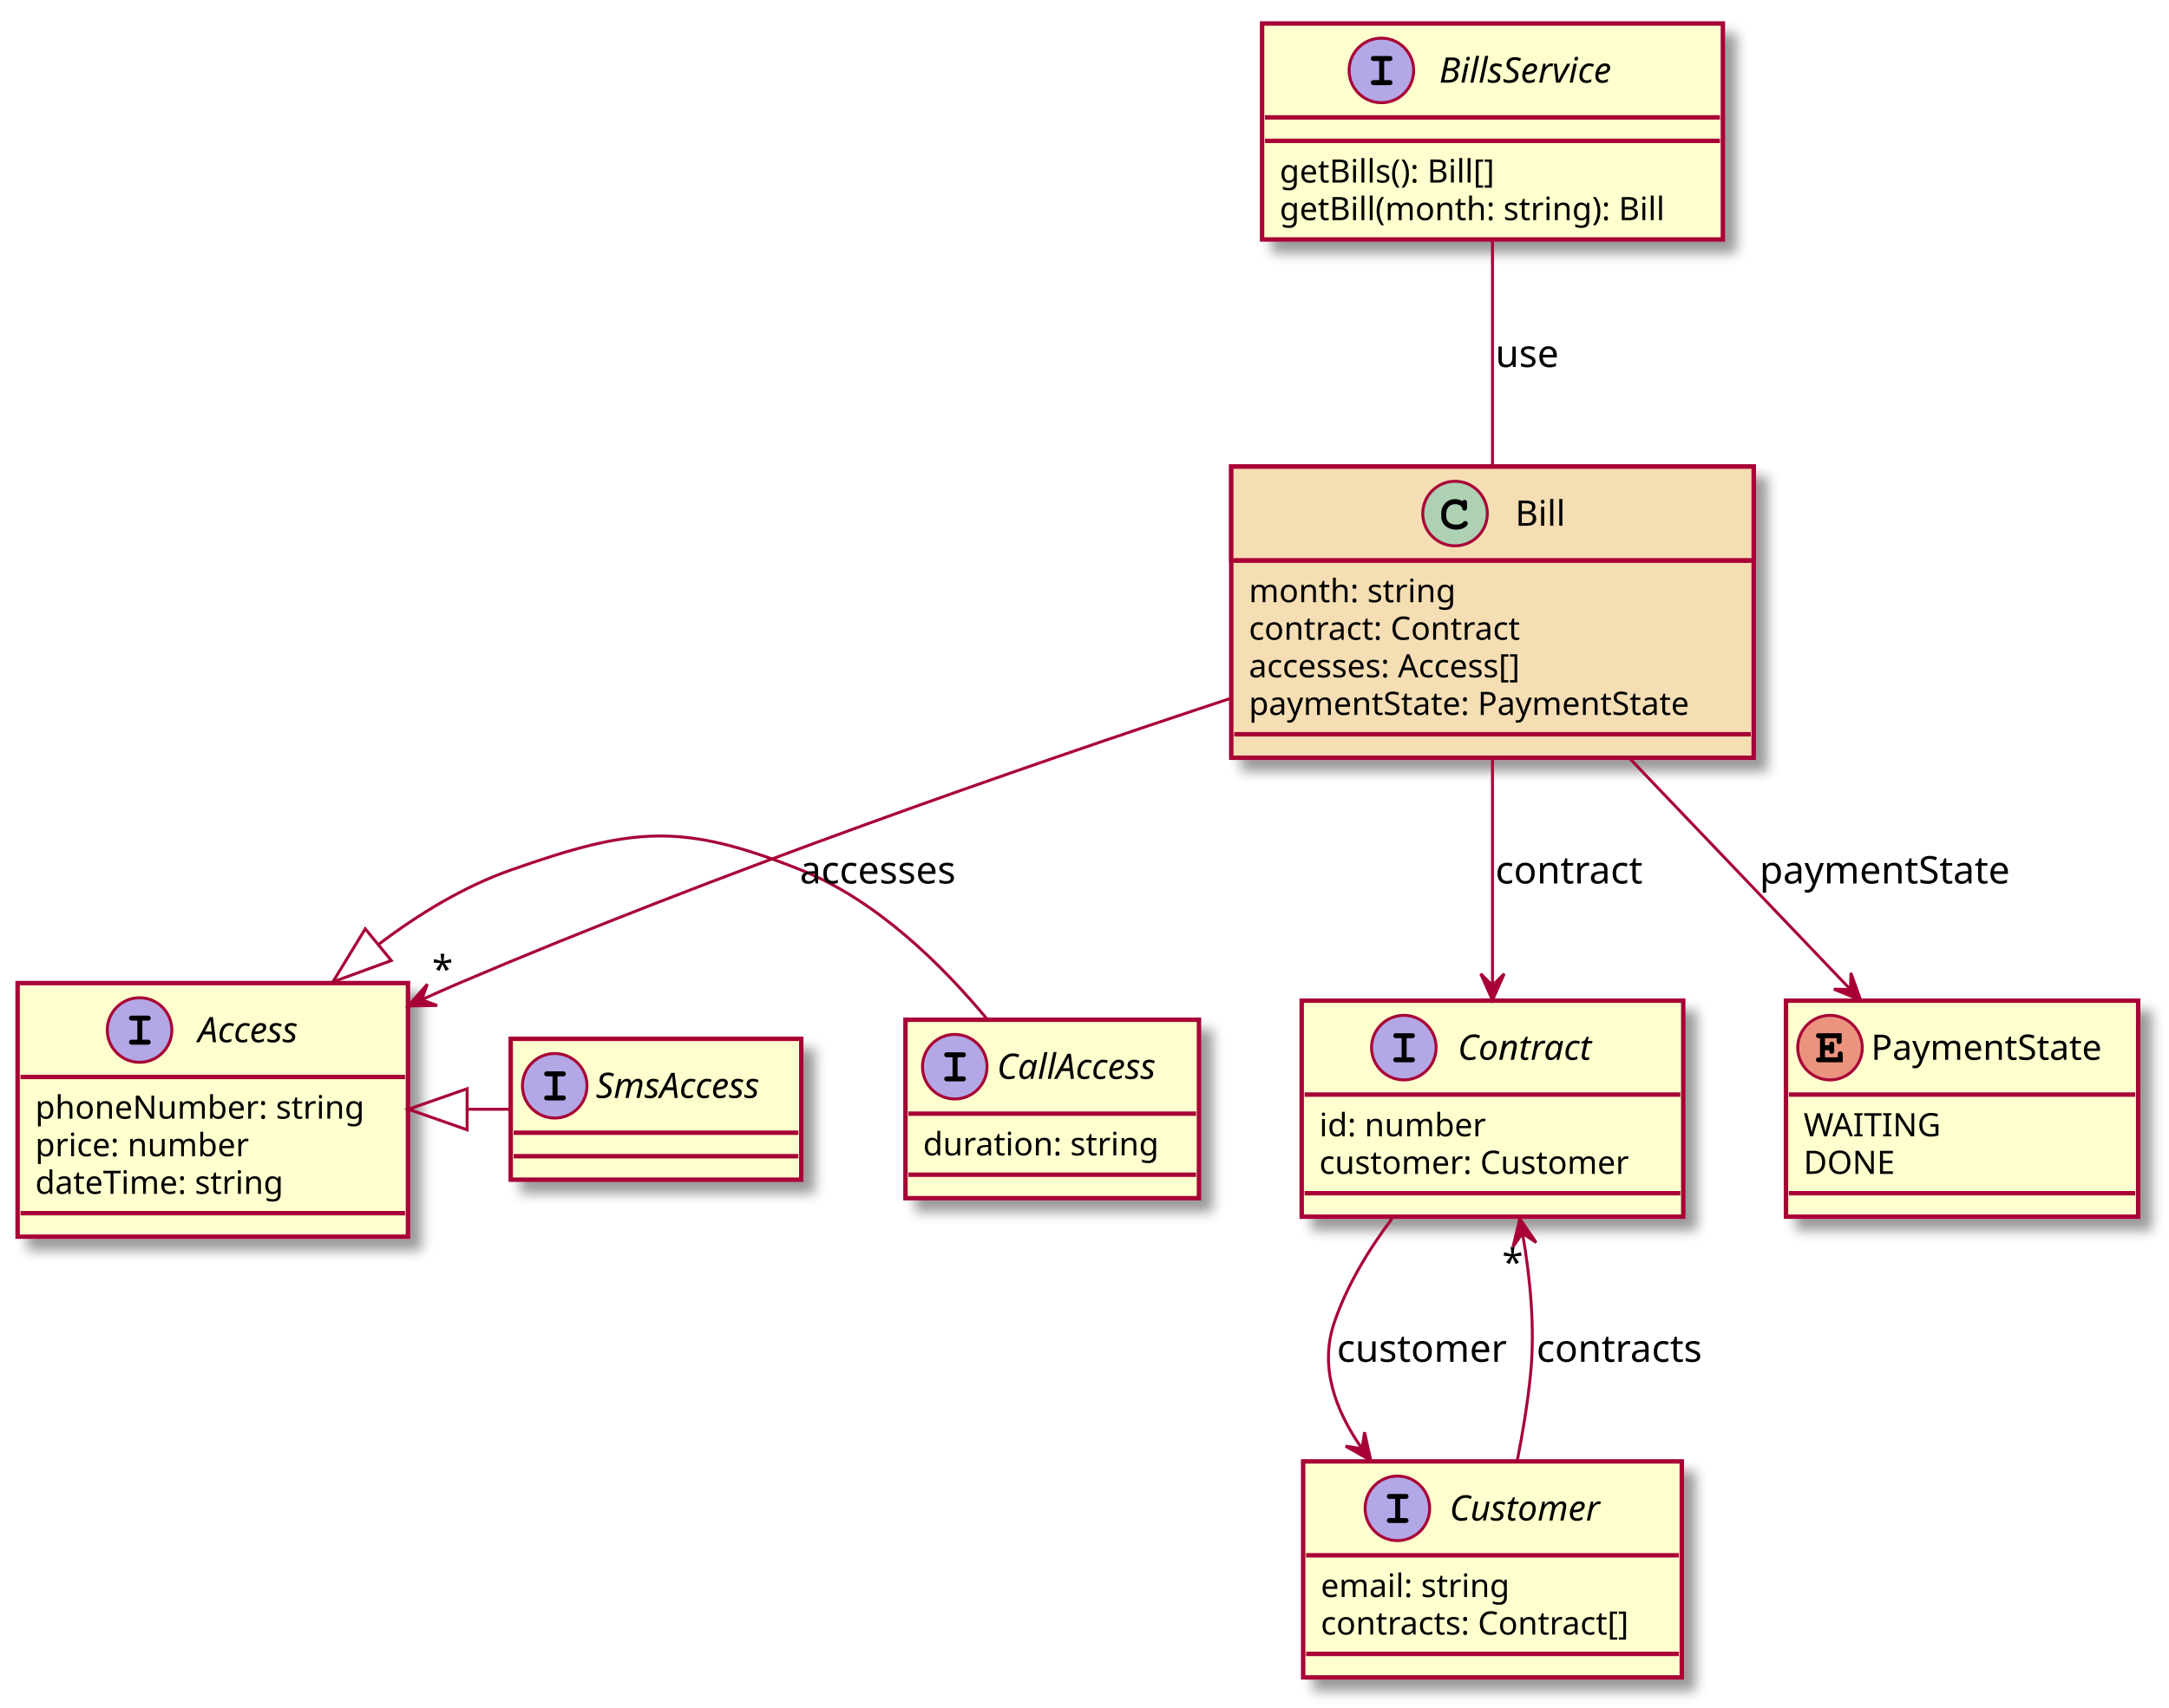
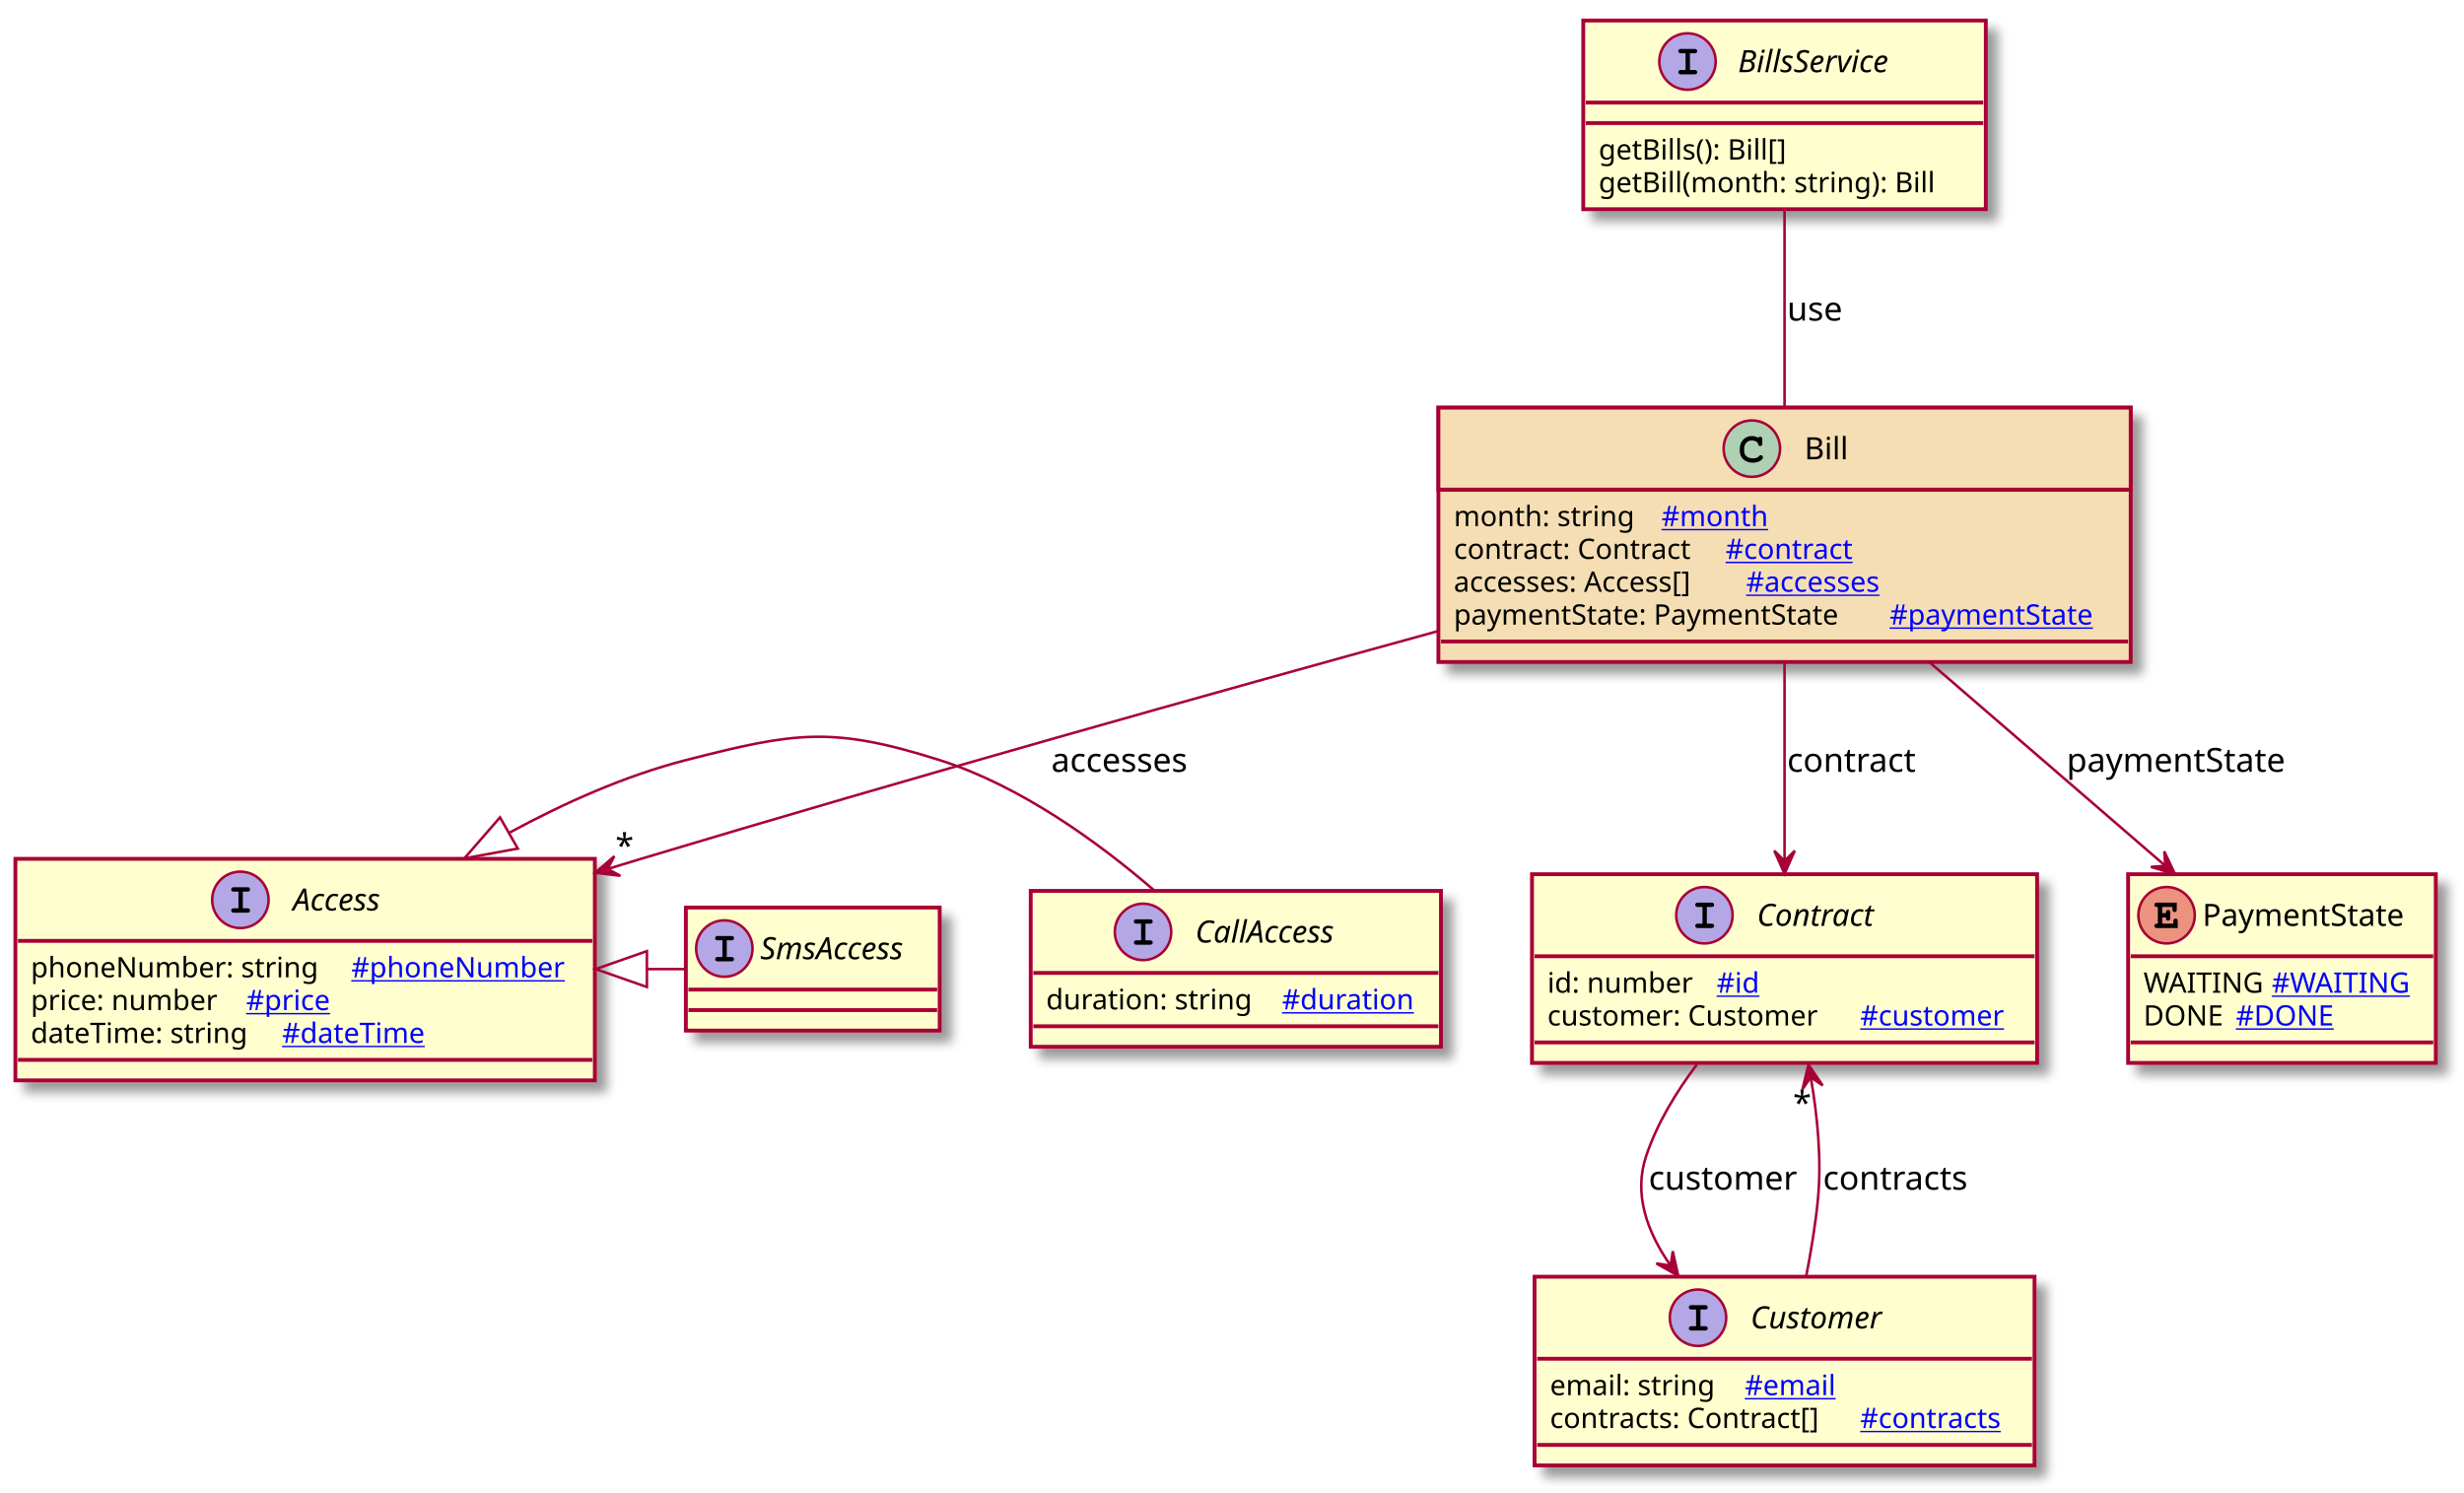
- <svg xmlns="http://www.w3.org/2000/svg" contentScriptType="application/ecmascript" contentStyleType="text/css" height="582px" preserveAspectRatio="none" style="width:739px;height:582px;" version="1.1" viewBox="0 0 739 582" width="739px" zoomAndPan="magnify">
+ <svg xmlns="http://www.w3.org/2000/svg" xmlns:xlink="http://www.w3.org/1999/xlink" contentScriptType="application/ecmascript" contentStyleType="text/css" height="582px" preserveAspectRatio="none" style="width:961px;height:582px;" version="1.1" viewBox="0 0 961 582" width="961px" zoomAndPan="magnify">
  <defs>
-     <filter height="300%" id="f1sz0bk3ljvsx3" width="300%" x="-1" y="-1">
+     <filter height="300%" id="f13lq1qgdm9lzq" width="300%" x="-1" y="-1">
      <feGaussianBlur result="blurOut" stdDeviation="2.0" />
      <feColorMatrix in="blurOut" result="blurOut2" type="matrix" values="0 0 0 0 0 0 0 0 0 0 0 0 0 0 0 0 0 0 .4 0" />
      <feOffset dx="4.0" dy="4.0" in="blurOut2" result="blurOut3" />
      <feBlend in="SourceGraphic" in2="blurOut3" mode="normal" />
    </filter>
  </defs>
  <g>
-     <rect fill="#FEFECE" filter="url(#f1sz0bk3ljvsx3)" height="86.414" id="Access" style="stroke: #A80036; stroke-width: 1.5;" width="133" x="6" y="335" />
-     <ellipse cx="47.55" cy="351" fill="#B4A7E5" rx="11" ry="11" style="stroke: #A80036; stroke-width: 1.0;" />
-     <path d="M48.503,347.781 L48.503,354.297 L50.222,354.297 C50.675,354.297 50.816,354.328 50.987,354.453 C51.222,354.625 51.331,354.875 51.331,355.156 C51.331,355.719 50.972,356 50.222,356 L45.081,356 C44.675,356 44.472,355.953 44.316,355.828 C44.097,355.672 43.956,355.406 43.956,355.156 C43.956,354.859 44.112,354.578 44.362,354.422 C44.519,354.312 44.644,354.297 45.081,354.297 L46.8,354.297 L46.8,347.781 L45.081,347.781 C44.659,347.781 44.472,347.75 44.316,347.641 C44.097,347.469 43.956,347.219 43.956,346.938 C43.956,346.656 44.112,346.359 44.362,346.203 C44.519,346.109 44.644,346.094 45.081,346.094 L50.222,346.094 C50.675,346.094 50.816,346.125 50.987,346.234 C51.222,346.406 51.331,346.672 51.331,346.938 C51.331,347.234 51.191,347.516 50.925,347.672 C50.8,347.75 50.612,347.781 50.222,347.781 Z " />
-     <text fill="#000000" font-family="sans-serif" font-size="12" font-style="italic" lengthAdjust="spacingAndGlyphs" textLength="42" x="67.45" y="355.154">Access</text>
-     <line style="stroke: #A80036; stroke-width: 1.5;" x1="7" x2="138" y1="367" y2="367" />
-     <text fill="#000000" font-family="sans-serif" font-size="11" lengthAdjust="spacingAndGlyphs" textLength="121" x="12" y="381.21">phoneNumber: string</text>
+     <a href="#Access" target="_top" title="#Access" xlink:actuate="onRequest" xlink:href="#Access" xlink:show="new" xlink:title="#Access" xlink:type="simple">
+       <rect fill="#FEFECE" filter="url(#f13lq1qgdm9lzq)" height="86.414" id="Access" style="stroke: #A80036; stroke-width: 1.5;" width="226" x="6" y="335" />
+       <ellipse cx="93.75" cy="351" fill="#B4A7E5" rx="11" ry="11" style="stroke: #A80036; stroke-width: 1.0;" />
+       <path d="M94.703,347.781 L94.703,354.297 L96.422,354.297 C96.875,354.297 97.016,354.328 97.188,354.453 C97.422,354.625 97.531,354.875 97.531,355.156 C97.531,355.719 97.172,356 96.422,356 L91.281,356 C90.875,356 90.672,355.953 90.516,355.828 C90.297,355.672 90.156,355.406 90.156,355.156 C90.156,354.859 90.312,354.578 90.562,354.422 C90.719,354.312 90.844,354.297 91.281,354.297 L93,354.297 L93,347.781 L91.281,347.781 C90.859,347.781 90.672,347.75 90.516,347.641 C90.297,347.469 90.156,347.219 90.156,346.938 C90.156,346.656 90.312,346.359 90.562,346.203 C90.719,346.109 90.844,346.094 91.281,346.094 L96.422,346.094 C96.875,346.094 97.016,346.125 97.188,346.234 C97.422,346.406 97.531,346.672 97.531,346.938 C97.531,347.234 97.391,347.516 97.125,347.672 C97,347.75 96.812,347.781 96.422,347.781 Z " />
+       <text fill="#000000" font-family="sans-serif" font-size="12" font-style="italic" lengthAdjust="spacingAndGlyphs" textLength="42" x="114.25" y="355.154">Access</text>
+       <line style="stroke: #A80036; stroke-width: 1.5;" x1="7" x2="231" y1="367" y2="367" />
+       <text fill="#000000" font-family="sans-serif" font-size="11" lengthAdjust="spacingAndGlyphs" textLength="121" x="12" y="381.21">phoneNumber: string</text>
+     </a>
+     <a href="#phoneNumber" target="_top" title="#phoneNumber" xlink:actuate="onRequest" xlink:href="#phoneNumber" xlink:show="new" xlink:title="#phoneNumber" xlink:type="simple">
+       <text fill="#0000FF" font-family="sans-serif" font-size="11" lengthAdjust="spacingAndGlyphs" text-decoration="underline" textLength="89" x="137" y="381.21">#phoneNumber</text>
+     </a>
    <text fill="#000000" font-family="sans-serif" font-size="11" lengthAdjust="spacingAndGlyphs" textLength="80" x="12" y="394.015">price: number</text>
+     <a href="#price" target="_top" title="#price" xlink:actuate="onRequest" xlink:href="#price" xlink:show="new" xlink:title="#price" xlink:type="simple">
+       <text fill="#0000FF" font-family="sans-serif" font-size="11" lengthAdjust="spacingAndGlyphs" text-decoration="underline" textLength="37" x="96" y="394.015">#price</text>
+     </a>
    <text fill="#000000" font-family="sans-serif" font-size="11" lengthAdjust="spacingAndGlyphs" textLength="94" x="12" y="406.82">dateTime: string</text>
-     <line style="stroke: #A80036; stroke-width: 1.5;" x1="7" x2="138" y1="413.414" y2="413.414" />
-     <rect fill="#F5DEB3" filter="url(#f1sz0bk3ljvsx3)" height="99.219" id="Bill" style="stroke: #A80036; stroke-width: 1.5;" width="178" x="419.5" y="159" />
-     <rect fill="#F5DEB3" height="32" style="stroke: #A80036; stroke-width: 1.5;" width="178" x="419.5" y="159" />
-     <ellipse cx="495.75" cy="175" fill="#ADD1B2" rx="11" ry="11" style="stroke: #A80036; stroke-width: 1.0;" />
-     <path d="M498.094,170.672 L498.266,170.75 C498.484,170.438 498.688,170.344 498.984,170.344 C499.281,170.344 499.562,170.484 499.719,170.75 C499.812,170.906 499.828,171.031 499.828,171.469 L499.828,172.891 C499.828,173.312 499.797,173.5 499.688,173.656 C499.516,173.875 499.25,174.016 498.984,174.016 C498.766,174.016 498.531,173.906 498.391,173.766 C498.25,173.641 498.219,173.516 498.156,173.109 C498.062,172.703 497.891,172.484 497.406,172.203 C496.938,171.953 496.328,171.797 495.75,171.797 C494.016,171.797 492.766,173.109 492.766,174.891 L492.766,175.984 C492.766,177.688 494.062,178.781 496.109,178.781 C496.875,178.781 497.562,178.656 497.984,178.391 C498.172,178.297 498.172,178.297 498.625,177.812 C498.812,177.625 499.016,177.547 499.234,177.547 C499.703,177.547 500.094,177.938 500.094,178.391 C500.094,178.781 499.766,179.234 499.188,179.641 C498.438,180.188 497.281,180.484 496.062,180.484 C493.172,180.484 491.062,178.594 491.062,176.016 L491.062,174.891 C491.062,172.172 493.062,170.094 495.688,170.094 C496.562,170.094 497.156,170.234 498.094,170.672 Z " />
-     <text fill="#000000" font-family="sans-serif" font-size="12" lengthAdjust="spacingAndGlyphs" textLength="17" x="516.25" y="179.154">Bill</text>
-     <line style="stroke: #A80036; stroke-width: 1.5;" x1="420.5" x2="596.5" y1="191" y2="191" />
-     <text fill="#000000" font-family="sans-serif" font-size="11" lengthAdjust="spacingAndGlyphs" textLength="77" x="425.5" y="205.21">month: string</text>
-     <text fill="#000000" font-family="sans-serif" font-size="11" lengthAdjust="spacingAndGlyphs" textLength="102" x="425.5" y="218.015">contract: Contract</text>
-     <text fill="#000000" font-family="sans-serif" font-size="11" lengthAdjust="spacingAndGlyphs" textLength="110" x="425.5" y="230.82">accesses: Access[]</text>
-     <text fill="#000000" font-family="sans-serif" font-size="11" lengthAdjust="spacingAndGlyphs" textLength="166" x="425.5" y="243.625">paymentState: PaymentState</text>
-     <line style="stroke: #A80036; stroke-width: 1.5;" x1="420.5" x2="596.5" y1="250.219" y2="250.219" />
-     <rect fill="#FEFECE" filter="url(#f1sz0bk3ljvsx3)" height="73.609" id="BillsService" style="stroke: #A80036; stroke-width: 1.5;" width="157" x="430" y="8" />
-     <ellipse cx="470.65" cy="24" fill="#B4A7E5" rx="11" ry="11" style="stroke: #A80036; stroke-width: 1.0;" />
-     <path d="M471.603,20.781 L471.603,27.297 L473.322,27.297 C473.775,27.297 473.916,27.328 474.087,27.453 C474.322,27.625 474.431,27.875 474.431,28.156 C474.431,28.719 474.072,29 473.322,29 L468.181,29 C467.775,29 467.572,28.953 467.416,28.828 C467.197,28.672 467.056,28.406 467.056,28.156 C467.056,27.859 467.212,27.578 467.462,27.422 C467.619,27.312 467.744,27.297 468.181,27.297 L469.9,27.297 L469.9,20.781 L468.181,20.781 C467.759,20.781 467.572,20.75 467.416,20.641 C467.197,20.469 467.056,20.219 467.056,19.938 C467.056,19.656 467.212,19.359 467.462,19.203 C467.619,19.109 467.744,19.094 468.181,19.094 L473.322,19.094 C473.775,19.094 473.916,19.125 474.087,19.234 C474.322,19.406 474.431,19.672 474.431,19.938 C474.431,20.234 474.291,20.516 474.025,20.672 C473.9,20.75 473.712,20.781 473.322,20.781 Z " />
-     <text fill="#000000" font-family="sans-serif" font-size="12" font-style="italic" lengthAdjust="spacingAndGlyphs" textLength="68" x="490.35" y="28.154">BillsService</text>
-     <line style="stroke: #A80036; stroke-width: 1.5;" x1="431" x2="586" y1="40" y2="40" />
-     <line style="stroke: #A80036; stroke-width: 1.5;" x1="431" x2="586" y1="48" y2="48" />
-     <text fill="#000000" font-family="sans-serif" font-size="11" lengthAdjust="spacingAndGlyphs" textLength="83" x="436" y="62.21">getBills(): Bill[]</text>
-     <text fill="#000000" font-family="sans-serif" font-size="11" lengthAdjust="spacingAndGlyphs" textLength="145" x="436" y="75.015">getBill(month: string): Bill</text>
-     <rect fill="#FEFECE" filter="url(#f1sz0bk3ljvsx3)" height="60.805" id="CallAccess" style="stroke: #A80036; stroke-width: 1.5;" width="100" x="308.5" y="347.5" />
-     <ellipse cx="325.3" cy="363.5" fill="#B4A7E5" rx="11" ry="11" style="stroke: #A80036; stroke-width: 1.0;" />
-     <path d="M326.253,360.281 L326.253,366.797 L327.972,366.797 C328.425,366.797 328.566,366.828 328.738,366.953 C328.972,367.125 329.081,367.375 329.081,367.656 C329.081,368.219 328.722,368.5 327.972,368.5 L322.831,368.5 C322.425,368.5 322.222,368.453 322.066,368.328 C321.847,368.172 321.706,367.906 321.706,367.656 C321.706,367.359 321.863,367.078 322.113,366.922 C322.269,366.812 322.394,366.797 322.831,366.797 L324.55,366.797 L324.55,360.281 L322.831,360.281 C322.409,360.281 322.222,360.25 322.066,360.141 C321.847,359.969 321.706,359.719 321.706,359.438 C321.706,359.156 321.863,358.859 322.113,358.703 C322.269,358.609 322.394,358.594 322.831,358.594 L327.972,358.594 C328.425,358.594 328.566,358.625 328.738,358.734 C328.972,358.906 329.081,359.172 329.081,359.438 C329.081,359.734 328.941,360.016 328.675,360.172 C328.55,360.25 328.363,360.281 327.972,360.281 Z " />
-     <text fill="#000000" font-family="sans-serif" font-size="12" font-style="italic" lengthAdjust="spacingAndGlyphs" textLength="64" x="339.7" y="367.654">CallAccess</text>
-     <line style="stroke: #A80036; stroke-width: 1.5;" x1="309.5" x2="407.5" y1="379.5" y2="379.5" />
-     <text fill="#000000" font-family="sans-serif" font-size="11" lengthAdjust="spacingAndGlyphs" textLength="88" x="314.5" y="393.71">duration: string</text>
-     <line style="stroke: #A80036; stroke-width: 1.5;" x1="309.5" x2="407.5" y1="400.305" y2="400.305" />
-     <rect fill="#FEFECE" filter="url(#f1sz0bk3ljvsx3)" height="73.609" id="Contract" style="stroke: #A80036; stroke-width: 1.5;" width="130" x="443.5" y="341" />
-     <ellipse cx="478.3" cy="357" fill="#B4A7E5" rx="11" ry="11" style="stroke: #A80036; stroke-width: 1.0;" />
-     <path d="M479.253,353.781 L479.253,360.297 L480.972,360.297 C481.425,360.297 481.566,360.328 481.738,360.453 C481.972,360.625 482.081,360.875 482.081,361.156 C482.081,361.719 481.722,362 480.972,362 L475.831,362 C475.425,362 475.222,361.953 475.066,361.828 C474.847,361.672 474.706,361.406 474.706,361.156 C474.706,360.859 474.863,360.578 475.113,360.422 C475.269,360.312 475.394,360.297 475.831,360.297 L477.55,360.297 L477.55,353.781 L475.831,353.781 C475.409,353.781 475.222,353.75 475.066,353.641 C474.847,353.469 474.706,353.219 474.706,352.938 C474.706,352.656 474.863,352.359 475.113,352.203 C475.269,352.109 475.394,352.094 475.831,352.094 L480.972,352.094 C481.425,352.094 481.566,352.125 481.738,352.234 C481.972,352.406 482.081,352.672 482.081,352.938 C482.081,353.234 481.941,353.516 481.675,353.672 C481.55,353.75 481.363,353.781 480.972,353.781 Z " />
-     <text fill="#000000" font-family="sans-serif" font-size="12" font-style="italic" lengthAdjust="spacingAndGlyphs" textLength="54" x="496.7" y="361.154">Contract</text>
-     <line style="stroke: #A80036; stroke-width: 1.5;" x1="444.5" x2="572.5" y1="373" y2="373" />
-     <text fill="#000000" font-family="sans-serif" font-size="11" lengthAdjust="spacingAndGlyphs" textLength="62" x="449.5" y="387.21">id: number</text>
-     <text fill="#000000" font-family="sans-serif" font-size="11" lengthAdjust="spacingAndGlyphs" textLength="118" x="449.5" y="400.015">customer: Customer</text>
-     <line style="stroke: #A80036; stroke-width: 1.5;" x1="444.5" x2="572.5" y1="406.609" y2="406.609" />
-     <rect fill="#FEFECE" filter="url(#f1sz0bk3ljvsx3)" height="73.609" id="Customer" style="stroke: #A80036; stroke-width: 1.5;" width="129" x="444" y="498" />
-     <ellipse cx="476.1" cy="514" fill="#B4A7E5" rx="11" ry="11" style="stroke: #A80036; stroke-width: 1.0;" />
-     <path d="M477.053,510.781 L477.053,517.297 L478.772,517.297 C479.225,517.297 479.366,517.328 479.538,517.453 C479.772,517.625 479.881,517.875 479.881,518.156 C479.881,518.719 479.522,519 478.772,519 L473.631,519 C473.225,519 473.022,518.953 472.866,518.828 C472.647,518.672 472.506,518.406 472.506,518.156 C472.506,517.859 472.663,517.578 472.913,517.422 C473.069,517.312 473.194,517.297 473.631,517.297 L475.35,517.297 L475.35,510.781 L473.631,510.781 C473.209,510.781 473.022,510.75 472.866,510.641 C472.647,510.469 472.506,510.219 472.506,509.938 C472.506,509.656 472.663,509.359 472.913,509.203 C473.069,509.109 473.194,509.094 473.631,509.094 L478.772,509.094 C479.225,509.094 479.366,509.125 479.538,509.234 C479.772,509.406 479.881,509.672 479.881,509.938 C479.881,510.234 479.741,510.516 479.475,510.672 C479.35,510.75 479.163,510.781 478.772,510.781 Z " />
-     <text fill="#000000" font-family="sans-serif" font-size="12" font-style="italic" lengthAdjust="spacingAndGlyphs" textLength="59" x="493.9" y="518.154">Customer</text>
-     <line style="stroke: #A80036; stroke-width: 1.5;" x1="445" x2="572" y1="530" y2="530" />
-     <text fill="#000000" font-family="sans-serif" font-size="11" lengthAdjust="spacingAndGlyphs" textLength="72" x="450" y="544.21">email: string</text>
-     <text fill="#000000" font-family="sans-serif" font-size="11" lengthAdjust="spacingAndGlyphs" textLength="117" x="450" y="557.015">contracts: Contract[]</text>
-     <line style="stroke: #A80036; stroke-width: 1.5;" x1="445" x2="572" y1="563.609" y2="563.609" />
-     <rect fill="#FEFECE" filter="url(#f1sz0bk3ljvsx3)" height="73.609" id="PaymentState" style="stroke: #A80036; stroke-width: 1.5;" width="120" x="608.5" y="341" />
-     <ellipse cx="623.5" cy="357" fill="#EB937F" rx="11" ry="11" style="stroke: #A80036; stroke-width: 1.0;" />
-     <path d="M621.797,357.875 L621.797,360.297 L626.156,360.297 L626.156,359.422 C626.156,358.938 626.188,358.797 626.297,358.641 C626.469,358.391 626.734,358.281 627,358.281 C627.281,358.281 627.562,358.438 627.734,358.688 C627.812,358.844 627.844,358.984 627.844,359.422 L627.844,362 L619.844,362 C619.453,362 619.219,361.953 619.078,361.828 C618.859,361.672 618.719,361.422 618.719,361.156 C618.719,360.859 618.875,360.594 619.125,360.422 C619.281,360.312 619.438,360.297 619.844,360.297 L620.094,360.297 L620.094,353.781 L619.844,353.781 C619.422,353.781 619.234,353.75 619.078,353.641 C618.859,353.469 618.719,353.219 618.719,352.938 C618.719,352.656 618.875,352.359 619.125,352.203 C619.281,352.109 619.406,352.094 619.844,352.094 L627.469,352.094 L627.469,354.641 C627.469,355.109 627.438,355.25 627.328,355.422 C627.156,355.641 626.891,355.781 626.625,355.781 C626.344,355.781 626.062,355.625 625.891,355.375 C625.812,355.219 625.781,355.047 625.781,354.641 L625.781,353.781 L621.797,353.781 L621.797,356.188 L623.25,356.188 L623.25,356.062 C623.25,355.609 623.281,355.453 623.391,355.281 C623.562,355.062 623.828,354.922 624.078,354.922 C624.531,354.922 624.844,355.234 624.906,355.703 C624.922,355.859 624.922,355.906 624.922,356.062 L624.922,357.984 C624.922,358.438 624.891,358.594 624.766,358.75 C624.609,358.969 624.344,359.109 624.094,359.109 C623.797,359.109 623.516,358.953 623.359,358.703 C623.281,358.547 623.25,358.391 623.25,357.984 L623.25,357.875 Z " />
-     <text fill="#000000" font-family="sans-serif" font-size="12" lengthAdjust="spacingAndGlyphs" textLength="88" x="637.5" y="361.154">PaymentState</text>
-     <line style="stroke: #A80036; stroke-width: 1.5;" x1="609.5" x2="727.5" y1="373" y2="373" />
-     <text fill="#000000" font-family="sans-serif" font-size="11" lengthAdjust="spacingAndGlyphs" textLength="46" x="614.5" y="387.21">WAITING</text>
-     <text fill="#000000" font-family="sans-serif" font-size="11" lengthAdjust="spacingAndGlyphs" textLength="32" x="614.5" y="400.015">DONE</text>
-     <line style="stroke: #A80036; stroke-width: 1.5;" x1="609.5" x2="727.5" y1="406.609" y2="406.609" />
-     <rect fill="#FEFECE" filter="url(#f1sz0bk3ljvsx3)" height="48" id="SmsAccess" style="stroke: #A80036; stroke-width: 1.5;" width="99" x="174" y="354" />
-     <ellipse cx="189" cy="370" fill="#B4A7E5" rx="11" ry="11" style="stroke: #A80036; stroke-width: 1.0;" />
-     <path d="M189.953,366.781 L189.953,373.297 L191.672,373.297 C192.125,373.297 192.266,373.328 192.438,373.453 C192.672,373.625 192.781,373.875 192.781,374.156 C192.781,374.719 192.422,375 191.672,375 L186.531,375 C186.125,375 185.922,374.953 185.766,374.828 C185.547,374.672 185.406,374.406 185.406,374.156 C185.406,373.859 185.562,373.578 185.812,373.422 C185.969,373.312 186.094,373.297 186.531,373.297 L188.25,373.297 L188.25,366.781 L186.531,366.781 C186.109,366.781 185.922,366.75 185.766,366.641 C185.547,366.469 185.406,366.219 185.406,365.938 C185.406,365.656 185.562,365.359 185.812,365.203 C185.969,365.109 186.094,365.094 186.531,365.094 L191.672,365.094 C192.125,365.094 192.266,365.125 192.438,365.234 C192.672,365.406 192.781,365.672 192.781,365.938 C192.781,366.234 192.641,366.516 192.375,366.672 C192.25,366.75 192.062,366.781 191.672,366.781 Z " />
-     <text fill="#000000" font-family="sans-serif" font-size="12" font-style="italic" lengthAdjust="spacingAndGlyphs" textLength="67" x="203" y="374.154">SmsAccess</text>
-     <line style="stroke: #A80036; stroke-width: 1.5;" x1="175" x2="272" y1="386" y2="386" />
-     <line style="stroke: #A80036; stroke-width: 1.5;" x1="175" x2="272" y1="394" y2="394" />
-     <path d="M129.184,321.676 C142.823,311.362 158.086,302.098 174,296.5 C215.507,281.898 232.151,280.15 273,296.5 C298.702,306.787 321.073,328.889 336.479,347.484 " fill="none" id="Access&lt;-CallAccess" style="stroke: #A80036; stroke-width: 1.0;" />
-     <polygon fill="none" points="133.322,327.335,113.418,334.604,124.445,316.51,133.322,327.335" style="stroke: #A80036; stroke-width: 1.0;" />
-     <path d="M159.153,378 C164.018,378 168.883,378 173.748,378 " fill="none" id="Access&lt;-SmsAccess" style="stroke: #A80036; stroke-width: 1.0;" />
-     <polygon fill="none" points="159.152,385,139.152,378,159.152,371,159.152,385" style="stroke: #A80036; stroke-width: 1.0;" />
-     <path d="M419.479,237.914 C347.622,261.641 244.379,297.528 156.5,335 C152.315,336.785 148.044,338.679 143.755,340.639 " fill="none" id="Bill-&gt;Access" style="stroke: #A80036; stroke-width: 1.0;" />
-     <polygon fill="#A80036" points="139.098,342.788,148.946,342.648,143.638,340.692,145.593,335.384,139.098,342.788" style="stroke: #A80036; stroke-width: 1.0;" />
-     <text fill="#000000" font-family="sans-serif" font-size="13" lengthAdjust="spacingAndGlyphs" textLength="59" x="272.5" y="301.067">accesses</text>
-     <text fill="#000000" font-family="sans-serif" font-size="13" lengthAdjust="spacingAndGlyphs" textLength="7" x="147.203" y="334.9">*</text>
-     <path d="M508.5,258.398 C508.5,282.906 508.5,312.26 508.5,335.634 " fill="none" id="Bill-&gt;Contract" style="stroke: #A80036; stroke-width: 1.0;" />
-     <polygon fill="#A80036" points="508.5,340.83,512.5,331.83,508.5,335.83,504.5,331.83,508.5,340.83" style="stroke: #A80036; stroke-width: 1.0;" />
-     <text fill="#000000" font-family="sans-serif" font-size="13" lengthAdjust="spacingAndGlyphs" textLength="53" x="509.5" y="301.067">contract</text>
-     <path d="M555.209,258.398 C579.111,283.421 607.839,313.496 630.386,337.099 " fill="none" id="Bill-&gt;PaymentState" style="stroke: #A80036; stroke-width: 1.0;" />
-     <polygon fill="#A80036" points="633.949,340.83,630.624,331.559,630.495,337.215,624.84,337.086,633.949,340.83" style="stroke: #A80036; stroke-width: 1.0;" />
-     <text fill="#000000" font-family="sans-serif" font-size="13" lengthAdjust="spacingAndGlyphs" textLength="92" x="599.5" y="301.067">paymentState</text>
-     <path d="M508.5,82.244 C508.5,104.843 508.5,134.205 508.5,158.82 " fill="none" id="BillsService-Bill" style="stroke: #A80036; stroke-width: 1.0;" />
-     <text fill="#000000" font-family="sans-serif" font-size="13" lengthAdjust="spacingAndGlyphs" textLength="23" x="509.5" y="125.067">use</text>
-     <path d="M474.309,415.218 C466.238,425.944 458.749,438.252 454.5,451 C449.567,465.799 454.916,480.535 463.877,493.393 " fill="none" id="Contract-&gt;Customer" style="stroke: #A80036; stroke-width: 1.0;" />
-     <polygon fill="#A80036" points="467.045,497.679,464.913,488.064,464.073,493.658,458.479,492.819,467.045,497.679" style="stroke: #A80036; stroke-width: 1.0;" />
-     <text fill="#000000" font-family="sans-serif" font-size="13" lengthAdjust="spacingAndGlyphs" textLength="61" x="455.5" y="464.067">customer</text>
-     <path d="M516.93,497.877 C518.821,488.226 520.548,477.764 521.5,468 C523.026,452.361 521.343,435.266 518.739,420.276 " fill="none" id="Customer-&gt;Contract" style="stroke: #A80036; stroke-width: 1.0;" />
-     <polygon fill="#A80036" points="517.824,415.278,515.509,424.851,518.724,420.196,523.379,423.411,517.824,415.278" style="stroke: #A80036; stroke-width: 1.0;" />
-     <text fill="#000000" font-family="sans-serif" font-size="13" lengthAdjust="spacingAndGlyphs" textLength="60" x="523.5" y="464.067">contracts</text>
-     <text fill="#000000" font-family="sans-serif" font-size="13" lengthAdjust="spacingAndGlyphs" textLength="7" x="511.789" y="434.805">*</text>
+     <a href="#dateTime" target="_top" title="#dateTime" xlink:actuate="onRequest" xlink:href="#dateTime" xlink:show="new" xlink:title="#dateTime" xlink:type="simple">
+       <text fill="#0000FF" font-family="sans-serif" font-size="11" lengthAdjust="spacingAndGlyphs" text-decoration="underline" textLength="62" x="110" y="406.82">#dateTime</text>
+     </a>
+     <line style="stroke: #A80036; stroke-width: 1.5;" x1="7" x2="231" y1="413.414" y2="413.414" />
+     <a href="#Bill" target="_top" title="#Bill" xlink:actuate="onRequest" xlink:href="#Bill" xlink:show="new" xlink:title="#Bill" xlink:type="simple">
+       <rect fill="#F5DEB3" filter="url(#f13lq1qgdm9lzq)" height="99.219" id="Bill" style="stroke: #A80036; stroke-width: 1.5;" width="270" x="561" y="159" />
+       <rect fill="#F5DEB3" height="32" style="stroke: #A80036; stroke-width: 1.5;" width="270" x="561" y="159" />
+       <ellipse cx="683.25" cy="175" fill="#ADD1B2" rx="11" ry="11" style="stroke: #A80036; stroke-width: 1.0;" />
+       <path d="M685.594,170.672 L685.766,170.75 C685.984,170.438 686.188,170.344 686.484,170.344 C686.781,170.344 687.062,170.484 687.219,170.75 C687.312,170.906 687.328,171.031 687.328,171.469 L687.328,172.891 C687.328,173.312 687.297,173.5 687.188,173.656 C687.016,173.875 686.75,174.016 686.484,174.016 C686.266,174.016 686.031,173.906 685.891,173.766 C685.75,173.641 685.719,173.516 685.656,173.109 C685.562,172.703 685.391,172.484 684.906,172.203 C684.438,171.953 683.828,171.797 683.25,171.797 C681.516,171.797 680.266,173.109 680.266,174.891 L680.266,175.984 C680.266,177.688 681.562,178.781 683.609,178.781 C684.375,178.781 685.062,178.656 685.484,178.391 C685.672,178.297 685.672,178.297 686.125,177.812 C686.312,177.625 686.516,177.547 686.734,177.547 C687.203,177.547 687.594,177.938 687.594,178.391 C687.594,178.781 687.266,179.234 686.688,179.641 C685.938,180.188 684.781,180.484 683.562,180.484 C680.672,180.484 678.562,178.594 678.562,176.016 L678.562,174.891 C678.562,172.172 680.562,170.094 683.188,170.094 C684.062,170.094 684.656,170.234 685.594,170.672 Z " />
+       <text fill="#000000" font-family="sans-serif" font-size="12" lengthAdjust="spacingAndGlyphs" textLength="17" x="703.75" y="179.154">Bill</text>
+       <line style="stroke: #A80036; stroke-width: 1.5;" x1="562" x2="830" y1="191" y2="191" />
+       <text fill="#000000" font-family="sans-serif" font-size="11" lengthAdjust="spacingAndGlyphs" textLength="77" x="567" y="205.21">month: string</text>
+     </a>
+     <a href="#month" target="_top" title="#month" xlink:actuate="onRequest" xlink:href="#month" xlink:show="new" xlink:title="#month" xlink:type="simple">
+       <text fill="#0000FF" font-family="sans-serif" font-size="11" lengthAdjust="spacingAndGlyphs" text-decoration="underline" textLength="45" x="648" y="205.21">#month</text>
+     </a>
+     <text fill="#000000" font-family="sans-serif" font-size="11" lengthAdjust="spacingAndGlyphs" textLength="102" x="567" y="218.015">contract: Contract</text>
+     <a href="#contract" target="_top" title="#contract" xlink:actuate="onRequest" xlink:href="#contract" xlink:show="new" xlink:title="#contract" xlink:type="simple">
+       <text fill="#0000FF" font-family="sans-serif" font-size="11" lengthAdjust="spacingAndGlyphs" text-decoration="underline" textLength="55" x="673" y="218.015">#contract</text>
+     </a>
+     <text fill="#000000" font-family="sans-serif" font-size="11" lengthAdjust="spacingAndGlyphs" textLength="110" x="567" y="230.82">accesses: Access[]</text>
+     <a href="#accesses" target="_top" title="#accesses" xlink:actuate="onRequest" xlink:href="#accesses" xlink:show="new" xlink:title="#accesses" xlink:type="simple">
+       <text fill="#0000FF" font-family="sans-serif" font-size="11" lengthAdjust="spacingAndGlyphs" text-decoration="underline" textLength="63" x="681" y="230.82">#accesses</text>
+     </a>
+     <text fill="#000000" font-family="sans-serif" font-size="11" lengthAdjust="spacingAndGlyphs" textLength="166" x="567" y="243.625">paymentState: PaymentState</text>
+     <a href="#paymentState" target="_top" title="#paymentState" xlink:actuate="onRequest" xlink:href="#paymentState" xlink:show="new" xlink:title="#paymentState" xlink:type="simple">
+       <text fill="#0000FF" font-family="sans-serif" font-size="11" lengthAdjust="spacingAndGlyphs" text-decoration="underline" textLength="88" x="737" y="243.625">#paymentState</text>
+     </a>
+     <line style="stroke: #A80036; stroke-width: 1.5;" x1="562" x2="830" y1="250.219" y2="250.219" />
+     <a href="#BillsService" target="_top" title="#BillsService" xlink:actuate="onRequest" xlink:href="#BillsService" xlink:show="new" xlink:title="#BillsService" xlink:type="simple">
+       <rect fill="#FEFECE" filter="url(#f13lq1qgdm9lzq)" height="73.609" id="BillsService" style="stroke: #A80036; stroke-width: 1.5;" width="157" x="617.5" y="8" />
+       <ellipse cx="658.15" cy="24" fill="#B4A7E5" rx="11" ry="11" style="stroke: #A80036; stroke-width: 1.0;" />
+       <path d="M659.103,20.781 L659.103,27.297 L660.822,27.297 C661.275,27.297 661.416,27.328 661.587,27.453 C661.822,27.625 661.931,27.875 661.931,28.156 C661.931,28.719 661.572,29 660.822,29 L655.681,29 C655.275,29 655.072,28.953 654.916,28.828 C654.697,28.672 654.556,28.406 654.556,28.156 C654.556,27.859 654.712,27.578 654.962,27.422 C655.119,27.312 655.244,27.297 655.681,27.297 L657.4,27.297 L657.4,20.781 L655.681,20.781 C655.259,20.781 655.072,20.75 654.916,20.641 C654.697,20.469 654.556,20.219 654.556,19.938 C654.556,19.656 654.712,19.359 654.962,19.203 C655.119,19.109 655.244,19.094 655.681,19.094 L660.822,19.094 C661.275,19.094 661.416,19.125 661.587,19.234 C661.822,19.406 661.931,19.672 661.931,19.938 C661.931,20.234 661.791,20.516 661.525,20.672 C661.4,20.75 661.212,20.781 660.822,20.781 Z " />
+       <text fill="#000000" font-family="sans-serif" font-size="12" font-style="italic" lengthAdjust="spacingAndGlyphs" textLength="68" x="677.85" y="28.154">BillsService</text>
+       <line style="stroke: #A80036; stroke-width: 1.5;" x1="618.5" x2="773.5" y1="40" y2="40" />
+       <line style="stroke: #A80036; stroke-width: 1.5;" x1="618.5" x2="773.5" y1="48" y2="48" />
+       <text fill="#000000" font-family="sans-serif" font-size="11" lengthAdjust="spacingAndGlyphs" textLength="83" x="623.5" y="62.21">getBills(): Bill[]</text>
+       <text fill="#000000" font-family="sans-serif" font-size="11" lengthAdjust="spacingAndGlyphs" textLength="145" x="623.5" y="75.015">getBill(month: string): Bill</text>
+     </a>
+     <a href="#CallAccess" target="_top" title="#CallAccess" xlink:actuate="onRequest" xlink:href="#CallAccess" xlink:show="new" xlink:title="#CallAccess" xlink:type="simple">
+       <rect fill="#FEFECE" filter="url(#f13lq1qgdm9lzq)" height="60.805" id="CallAccess" style="stroke: #A80036; stroke-width: 1.5;" width="160" x="402" y="347.5" />
+       <ellipse cx="445.8" cy="363.5" fill="#B4A7E5" rx="11" ry="11" style="stroke: #A80036; stroke-width: 1.0;" />
+       <path d="M446.753,360.281 L446.753,366.797 L448.472,366.797 C448.925,366.797 449.066,366.828 449.238,366.953 C449.472,367.125 449.581,367.375 449.581,367.656 C449.581,368.219 449.222,368.5 448.472,368.5 L443.331,368.5 C442.925,368.5 442.722,368.453 442.566,368.328 C442.347,368.172 442.206,367.906 442.206,367.656 C442.206,367.359 442.363,367.078 442.613,366.922 C442.769,366.812 442.894,366.797 443.331,366.797 L445.05,366.797 L445.05,360.281 L443.331,360.281 C442.909,360.281 442.722,360.25 442.566,360.141 C442.347,359.969 442.206,359.719 442.206,359.438 C442.206,359.156 442.363,358.859 442.613,358.703 C442.769,358.609 442.894,358.594 443.331,358.594 L448.472,358.594 C448.925,358.594 449.066,358.625 449.238,358.734 C449.472,358.906 449.581,359.172 449.581,359.438 C449.581,359.734 449.441,360.016 449.175,360.172 C449.05,360.25 448.863,360.281 448.472,360.281 Z " />
+       <text fill="#000000" font-family="sans-serif" font-size="12" font-style="italic" lengthAdjust="spacingAndGlyphs" textLength="64" x="466.2" y="367.654">CallAccess</text>
+       <line style="stroke: #A80036; stroke-width: 1.5;" x1="403" x2="561" y1="379.5" y2="379.5" />
+       <text fill="#000000" font-family="sans-serif" font-size="11" lengthAdjust="spacingAndGlyphs" textLength="88" x="408" y="393.71">duration: string</text>
+     </a>
+     <a href="#duration" target="_top" title="#duration" xlink:actuate="onRequest" xlink:href="#duration" xlink:show="new" xlink:title="#duration" xlink:type="simple">
+       <text fill="#0000FF" font-family="sans-serif" font-size="11" lengthAdjust="spacingAndGlyphs" text-decoration="underline" textLength="56" x="500" y="393.71">#duration</text>
+     </a>
+     <line style="stroke: #A80036; stroke-width: 1.5;" x1="403" x2="561" y1="400.305" y2="400.305" />
+     <a href="#Contract" target="_top" title="#Contract" xlink:actuate="onRequest" xlink:href="#Contract" xlink:show="new" xlink:title="#Contract" xlink:type="simple">
+       <rect fill="#FEFECE" filter="url(#f13lq1qgdm9lzq)" height="73.609" id="Contract" style="stroke: #A80036; stroke-width: 1.5;" width="197" x="597.5" y="341" />
+       <ellipse cx="664.75" cy="357" fill="#B4A7E5" rx="11" ry="11" style="stroke: #A80036; stroke-width: 1.0;" />
+       <path d="M665.703,353.781 L665.703,360.297 L667.422,360.297 C667.875,360.297 668.016,360.328 668.188,360.453 C668.422,360.625 668.531,360.875 668.531,361.156 C668.531,361.719 668.172,362 667.422,362 L662.281,362 C661.875,362 661.672,361.953 661.516,361.828 C661.297,361.672 661.156,361.406 661.156,361.156 C661.156,360.859 661.312,360.578 661.562,360.422 C661.719,360.312 661.844,360.297 662.281,360.297 L664,360.297 L664,353.781 L662.281,353.781 C661.859,353.781 661.672,353.75 661.516,353.641 C661.297,353.469 661.156,353.219 661.156,352.938 C661.156,352.656 661.312,352.359 661.562,352.203 C661.719,352.109 661.844,352.094 662.281,352.094 L667.422,352.094 C667.875,352.094 668.016,352.125 668.188,352.234 C668.422,352.406 668.531,352.672 668.531,352.938 C668.531,353.234 668.391,353.516 668.125,353.672 C668,353.75 667.812,353.781 667.422,353.781 Z " />
+       <text fill="#000000" font-family="sans-serif" font-size="12" font-style="italic" lengthAdjust="spacingAndGlyphs" textLength="54" x="685.25" y="361.154">Contract</text>
+       <line style="stroke: #A80036; stroke-width: 1.5;" x1="598.5" x2="793.5" y1="373" y2="373" />
+       <text fill="#000000" font-family="sans-serif" font-size="11" lengthAdjust="spacingAndGlyphs" textLength="62" x="603.5" y="387.21">id: number</text>
+     </a>
+     <a href="#id" target="_top" title="#id" xlink:actuate="onRequest" xlink:href="#id" xlink:show="new" xlink:title="#id" xlink:type="simple">
+       <text fill="#0000FF" font-family="sans-serif" font-size="11" lengthAdjust="spacingAndGlyphs" text-decoration="underline" textLength="19" x="669.5" y="387.21">#id</text>
+     </a>
+     <text fill="#000000" font-family="sans-serif" font-size="11" lengthAdjust="spacingAndGlyphs" textLength="118" x="603.5" y="400.015">customer: Customer</text>
+     <a href="#customer" target="_top" title="#customer" xlink:actuate="onRequest" xlink:href="#customer" xlink:show="new" xlink:title="#customer" xlink:type="simple">
+       <text fill="#0000FF" font-family="sans-serif" font-size="11" lengthAdjust="spacingAndGlyphs" text-decoration="underline" textLength="63" x="725.5" y="400.015">#customer</text>
+     </a>
+     <line style="stroke: #A80036; stroke-width: 1.5;" x1="598.5" x2="793.5" y1="406.609" y2="406.609" />
+     <a href="#Customer" target="_top" title="#Customer" xlink:actuate="onRequest" xlink:href="#Customer" xlink:show="new" xlink:title="#Customer" xlink:type="simple">
+       <rect fill="#FEFECE" filter="url(#f13lq1qgdm9lzq)" height="73.609" id="Customer" style="stroke: #A80036; stroke-width: 1.5;" width="195" x="598.5" y="498" />
+       <ellipse cx="662.25" cy="514" fill="#B4A7E5" rx="11" ry="11" style="stroke: #A80036; stroke-width: 1.0;" />
+       <path d="M663.203,510.781 L663.203,517.297 L664.922,517.297 C665.375,517.297 665.516,517.328 665.688,517.453 C665.922,517.625 666.031,517.875 666.031,518.156 C666.031,518.719 665.672,519 664.922,519 L659.781,519 C659.375,519 659.172,518.953 659.016,518.828 C658.797,518.672 658.656,518.406 658.656,518.156 C658.656,517.859 658.812,517.578 659.062,517.422 C659.219,517.312 659.344,517.297 659.781,517.297 L661.5,517.297 L661.5,510.781 L659.781,510.781 C659.359,510.781 659.172,510.75 659.016,510.641 C658.797,510.469 658.656,510.219 658.656,509.938 C658.656,509.656 658.812,509.359 659.062,509.203 C659.219,509.109 659.344,509.094 659.781,509.094 L664.922,509.094 C665.375,509.094 665.516,509.125 665.688,509.234 C665.922,509.406 666.031,509.672 666.031,509.938 C666.031,510.234 665.891,510.516 665.625,510.672 C665.5,510.75 665.312,510.781 664.922,510.781 Z " />
+       <text fill="#000000" font-family="sans-serif" font-size="12" font-style="italic" lengthAdjust="spacingAndGlyphs" textLength="59" x="682.75" y="518.154">Customer</text>
+       <line style="stroke: #A80036; stroke-width: 1.5;" x1="599.5" x2="792.5" y1="530" y2="530" />
+       <text fill="#000000" font-family="sans-serif" font-size="11" lengthAdjust="spacingAndGlyphs" textLength="72" x="604.5" y="544.21">email: string</text>
+     </a>
+     <a href="#email" target="_top" title="#email" xlink:actuate="onRequest" xlink:href="#email" xlink:show="new" xlink:title="#email" xlink:type="simple">
+       <text fill="#0000FF" font-family="sans-serif" font-size="11" lengthAdjust="spacingAndGlyphs" text-decoration="underline" textLength="40" x="680.5" y="544.21">#email</text>
+     </a>
+     <text fill="#000000" font-family="sans-serif" font-size="11" lengthAdjust="spacingAndGlyphs" textLength="117" x="604.5" y="557.015">contracts: Contract[]</text>
+     <a href="#contracts" target="_top" title="#contracts" xlink:actuate="onRequest" xlink:href="#contracts" xlink:show="new" xlink:title="#contracts" xlink:type="simple">
+       <text fill="#0000FF" font-family="sans-serif" font-size="11" lengthAdjust="spacingAndGlyphs" text-decoration="underline" textLength="62" x="725.5" y="557.015">#contracts</text>
+     </a>
+     <line style="stroke: #A80036; stroke-width: 1.5;" x1="599.5" x2="792.5" y1="563.609" y2="563.609" />
+     <a href="#PaymentState" target="_top" title="#PaymentState" xlink:actuate="onRequest" xlink:href="#PaymentState" xlink:show="new" xlink:title="#PaymentState" xlink:type="simple">
+       <rect fill="#FEFECE" filter="url(#f13lq1qgdm9lzq)" height="73.609" id="PaymentState" style="stroke: #A80036; stroke-width: 1.5;" width="120" x="830" y="341" />
+       <ellipse cx="845" cy="357" fill="#EB937F" rx="11" ry="11" style="stroke: #A80036; stroke-width: 1.0;" />
+       <path d="M843.297,357.875 L843.297,360.297 L847.656,360.297 L847.656,359.422 C847.656,358.938 847.688,358.797 847.797,358.641 C847.969,358.391 848.234,358.281 848.5,358.281 C848.781,358.281 849.062,358.438 849.234,358.688 C849.312,358.844 849.344,358.984 849.344,359.422 L849.344,362 L841.344,362 C840.953,362 840.719,361.953 840.578,361.828 C840.359,361.672 840.219,361.422 840.219,361.156 C840.219,360.859 840.375,360.594 840.625,360.422 C840.781,360.312 840.938,360.297 841.344,360.297 L841.594,360.297 L841.594,353.781 L841.344,353.781 C840.922,353.781 840.734,353.75 840.578,353.641 C840.359,353.469 840.219,353.219 840.219,352.938 C840.219,352.656 840.375,352.359 840.625,352.203 C840.781,352.109 840.906,352.094 841.344,352.094 L848.969,352.094 L848.969,354.641 C848.969,355.109 848.938,355.25 848.828,355.422 C848.656,355.641 848.391,355.781 848.125,355.781 C847.844,355.781 847.562,355.625 847.391,355.375 C847.312,355.219 847.281,355.047 847.281,354.641 L847.281,353.781 L843.297,353.781 L843.297,356.188 L844.75,356.188 L844.75,356.062 C844.75,355.609 844.781,355.453 844.891,355.281 C845.062,355.062 845.328,354.922 845.578,354.922 C846.031,354.922 846.344,355.234 846.406,355.703 C846.422,355.859 846.422,355.906 846.422,356.062 L846.422,357.984 C846.422,358.438 846.391,358.594 846.266,358.75 C846.109,358.969 845.844,359.109 845.594,359.109 C845.297,359.109 845.016,358.953 844.859,358.703 C844.781,358.547 844.75,358.391 844.75,357.984 L844.75,357.875 Z " />
+       <text fill="#000000" font-family="sans-serif" font-size="12" lengthAdjust="spacingAndGlyphs" textLength="88" x="859" y="361.154">PaymentState</text>
+       <line style="stroke: #A80036; stroke-width: 1.5;" x1="831" x2="949" y1="373" y2="373" />
+       <text fill="#000000" font-family="sans-serif" font-size="11" lengthAdjust="spacingAndGlyphs" textLength="46" x="836" y="387.21">WAITING</text>
+     </a>
+     <a href="#WAITING" target="_top" title="#WAITING" xlink:actuate="onRequest" xlink:href="#WAITING" xlink:show="new" xlink:title="#WAITING" xlink:type="simple">
+       <text fill="#0000FF" font-family="sans-serif" font-size="11" lengthAdjust="spacingAndGlyphs" text-decoration="underline" textLength="55" x="886" y="387.21">#WAITING</text>
+     </a>
+     <text fill="#000000" font-family="sans-serif" font-size="11" lengthAdjust="spacingAndGlyphs" textLength="32" x="836" y="400.015">DONE</text>
+     <a href="#DONE" target="_top" title="#DONE" xlink:actuate="onRequest" xlink:href="#DONE" xlink:show="new" xlink:title="#DONE" xlink:type="simple">
+       <text fill="#0000FF" font-family="sans-serif" font-size="11" lengthAdjust="spacingAndGlyphs" text-decoration="underline" textLength="41" x="872" y="400.015">#DONE</text>
+     </a>
+     <line style="stroke: #A80036; stroke-width: 1.5;" x1="831" x2="949" y1="406.609" y2="406.609" />
+     <a href="#SmsAccess" target="_top" title="#SmsAccess" xlink:actuate="onRequest" xlink:href="#SmsAccess" xlink:show="new" xlink:title="#SmsAccess" xlink:type="simple">
+       <rect fill="#FEFECE" filter="url(#f13lq1qgdm9lzq)" height="48" id="SmsAccess" style="stroke: #A80036; stroke-width: 1.5;" width="99" x="267.5" y="354" />
+       <ellipse cx="282.5" cy="370" fill="#B4A7E5" rx="11" ry="11" style="stroke: #A80036; stroke-width: 1.0;" />
+       <path d="M283.453,366.781 L283.453,373.297 L285.172,373.297 C285.625,373.297 285.766,373.328 285.938,373.453 C286.172,373.625 286.281,373.875 286.281,374.156 C286.281,374.719 285.922,375 285.172,375 L280.031,375 C279.625,375 279.422,374.953 279.266,374.828 C279.047,374.672 278.906,374.406 278.906,374.156 C278.906,373.859 279.062,373.578 279.312,373.422 C279.469,373.312 279.594,373.297 280.031,373.297 L281.75,373.297 L281.75,366.781 L280.031,366.781 C279.609,366.781 279.422,366.75 279.266,366.641 C279.047,366.469 278.906,366.219 278.906,365.938 C278.906,365.656 279.062,365.359 279.312,365.203 C279.469,365.109 279.594,365.094 280.031,365.094 L285.172,365.094 C285.625,365.094 285.766,365.125 285.938,365.234 C286.172,365.406 286.281,365.672 286.281,365.938 C286.281,366.234 286.141,366.516 285.875,366.672 C285.75,366.75 285.562,366.781 285.172,366.781 Z " />
+       <text fill="#000000" font-family="sans-serif" font-size="12" font-style="italic" lengthAdjust="spacingAndGlyphs" textLength="67" x="296.5" y="374.154">SmsAccess</text>
+       <line style="stroke: #A80036; stroke-width: 1.5;" x1="268.5" x2="365.5" y1="386" y2="386" />
+       <line style="stroke: #A80036; stroke-width: 1.5;" x1="268.5" x2="365.5" y1="394" y2="394" />
+     </a>
+     <path d="M198.544,324.872 C220.041,313.212 243.909,302.548 267.5,296.5 C310.122,285.573 324.561,283.193 366.5,296.5 C398.08,306.52 428.472,328.637 450.148,347.305 " fill="none" id="Access&lt;-CallAccess" style="stroke: #A80036; stroke-width: 1.0;" />
+     <polygon fill="none" points="201.943,330.992,181.102,334.821,195.006,318.831,201.943,330.992" style="stroke: #A80036; stroke-width: 1.0;" />
+     <path d="M252.582,378 C257.513,378 262.445,378 267.376,378 " fill="none" id="Access&lt;-SmsAccess" style="stroke: #A80036; stroke-width: 1.0;" />
+     <polygon fill="none" points="252.309,385,232.309,378,252.309,371,252.309,385" style="stroke: #A80036; stroke-width: 1.0;" />
+     <path d="M560.967,246.138 C472.328,270.522 353.986,303.711 250,335 C245.717,336.289 241.36,337.614 236.962,338.962 " fill="none" id="Bill-&gt;Access" style="stroke: #A80036; stroke-width: 1.0;" />
+     <polygon fill="#A80036" points="232.176,340.435,241.954,341.612,236.955,338.965,239.602,333.966,232.176,340.435" style="stroke: #A80036; stroke-width: 1.0;" />
+     <text fill="#000000" font-family="sans-serif" font-size="13" lengthAdjust="spacingAndGlyphs" textLength="59" x="410" y="301.067">accesses</text>
+     <text fill="#000000" font-family="sans-serif" font-size="13" lengthAdjust="spacingAndGlyphs" textLength="7" x="240.015" y="334.465">*</text>
+     <path d="M696,258.398 C696,282.906 696,312.26 696,335.634 " fill="none" id="Bill-&gt;Contract" style="stroke: #A80036; stroke-width: 1.0;" />
+     <polygon fill="#A80036" points="696,340.83,700,331.83,696,335.83,692,331.83,696,340.83" style="stroke: #A80036; stroke-width: 1.0;" />
+     <text fill="#000000" font-family="sans-serif" font-size="13" lengthAdjust="spacingAndGlyphs" textLength="53" x="697" y="301.067">contract</text>
+     <path d="M752.373,258.173 C781.59,283.398 816.808,313.806 844.304,337.546 " fill="none" id="Bill-&gt;PaymentState" style="stroke: #A80036; stroke-width: 1.0;" />
+     <polygon fill="#A80036" points="848.303,340.999,844.105,332.09,844.518,337.731,838.877,338.145,848.303,340.999" style="stroke: #A80036; stroke-width: 1.0;" />
+     <text fill="#000000" font-family="sans-serif" font-size="13" lengthAdjust="spacingAndGlyphs" textLength="92" x="806" y="301.067">paymentState</text>
+     <path d="M696,82.244 C696,104.843 696,134.205 696,158.82 " fill="none" id="BillsService-Bill" style="stroke: #A80036; stroke-width: 1.0;" />
+     <text fill="#000000" font-family="sans-serif" font-size="13" lengthAdjust="spacingAndGlyphs" textLength="23" x="697" y="125.067">use</text>
+     <path d="M661.809,415.218 C653.738,425.944 646.249,438.252 642,451 C637.067,465.799 642.416,480.535 651.377,493.393 " fill="none" id="Contract-&gt;Customer" style="stroke: #A80036; stroke-width: 1.0;" />
+     <polygon fill="#A80036" points="654.545,497.679,652.413,488.064,651.573,493.658,645.979,492.819,654.545,497.679" style="stroke: #A80036; stroke-width: 1.0;" />
+     <text fill="#000000" font-family="sans-serif" font-size="13" lengthAdjust="spacingAndGlyphs" textLength="61" x="643" y="464.067">customer</text>
+     <path d="M704.43,497.877 C706.321,488.226 708.048,477.764 709,468 C710.526,452.361 708.843,435.266 706.239,420.276 " fill="none" id="Customer-&gt;Contract" style="stroke: #A80036; stroke-width: 1.0;" />
+     <polygon fill="#A80036" points="705.324,415.278,703.009,424.851,706.224,420.196,710.879,423.411,705.324,415.278" style="stroke: #A80036; stroke-width: 1.0;" />
+     <text fill="#000000" font-family="sans-serif" font-size="13" lengthAdjust="spacingAndGlyphs" textLength="60" x="711" y="464.067">contracts</text>
+     <text fill="#000000" font-family="sans-serif" font-size="13" lengthAdjust="spacingAndGlyphs" textLength="7" x="699.289" y="434.805">*</text>
  </g>
</svg>
